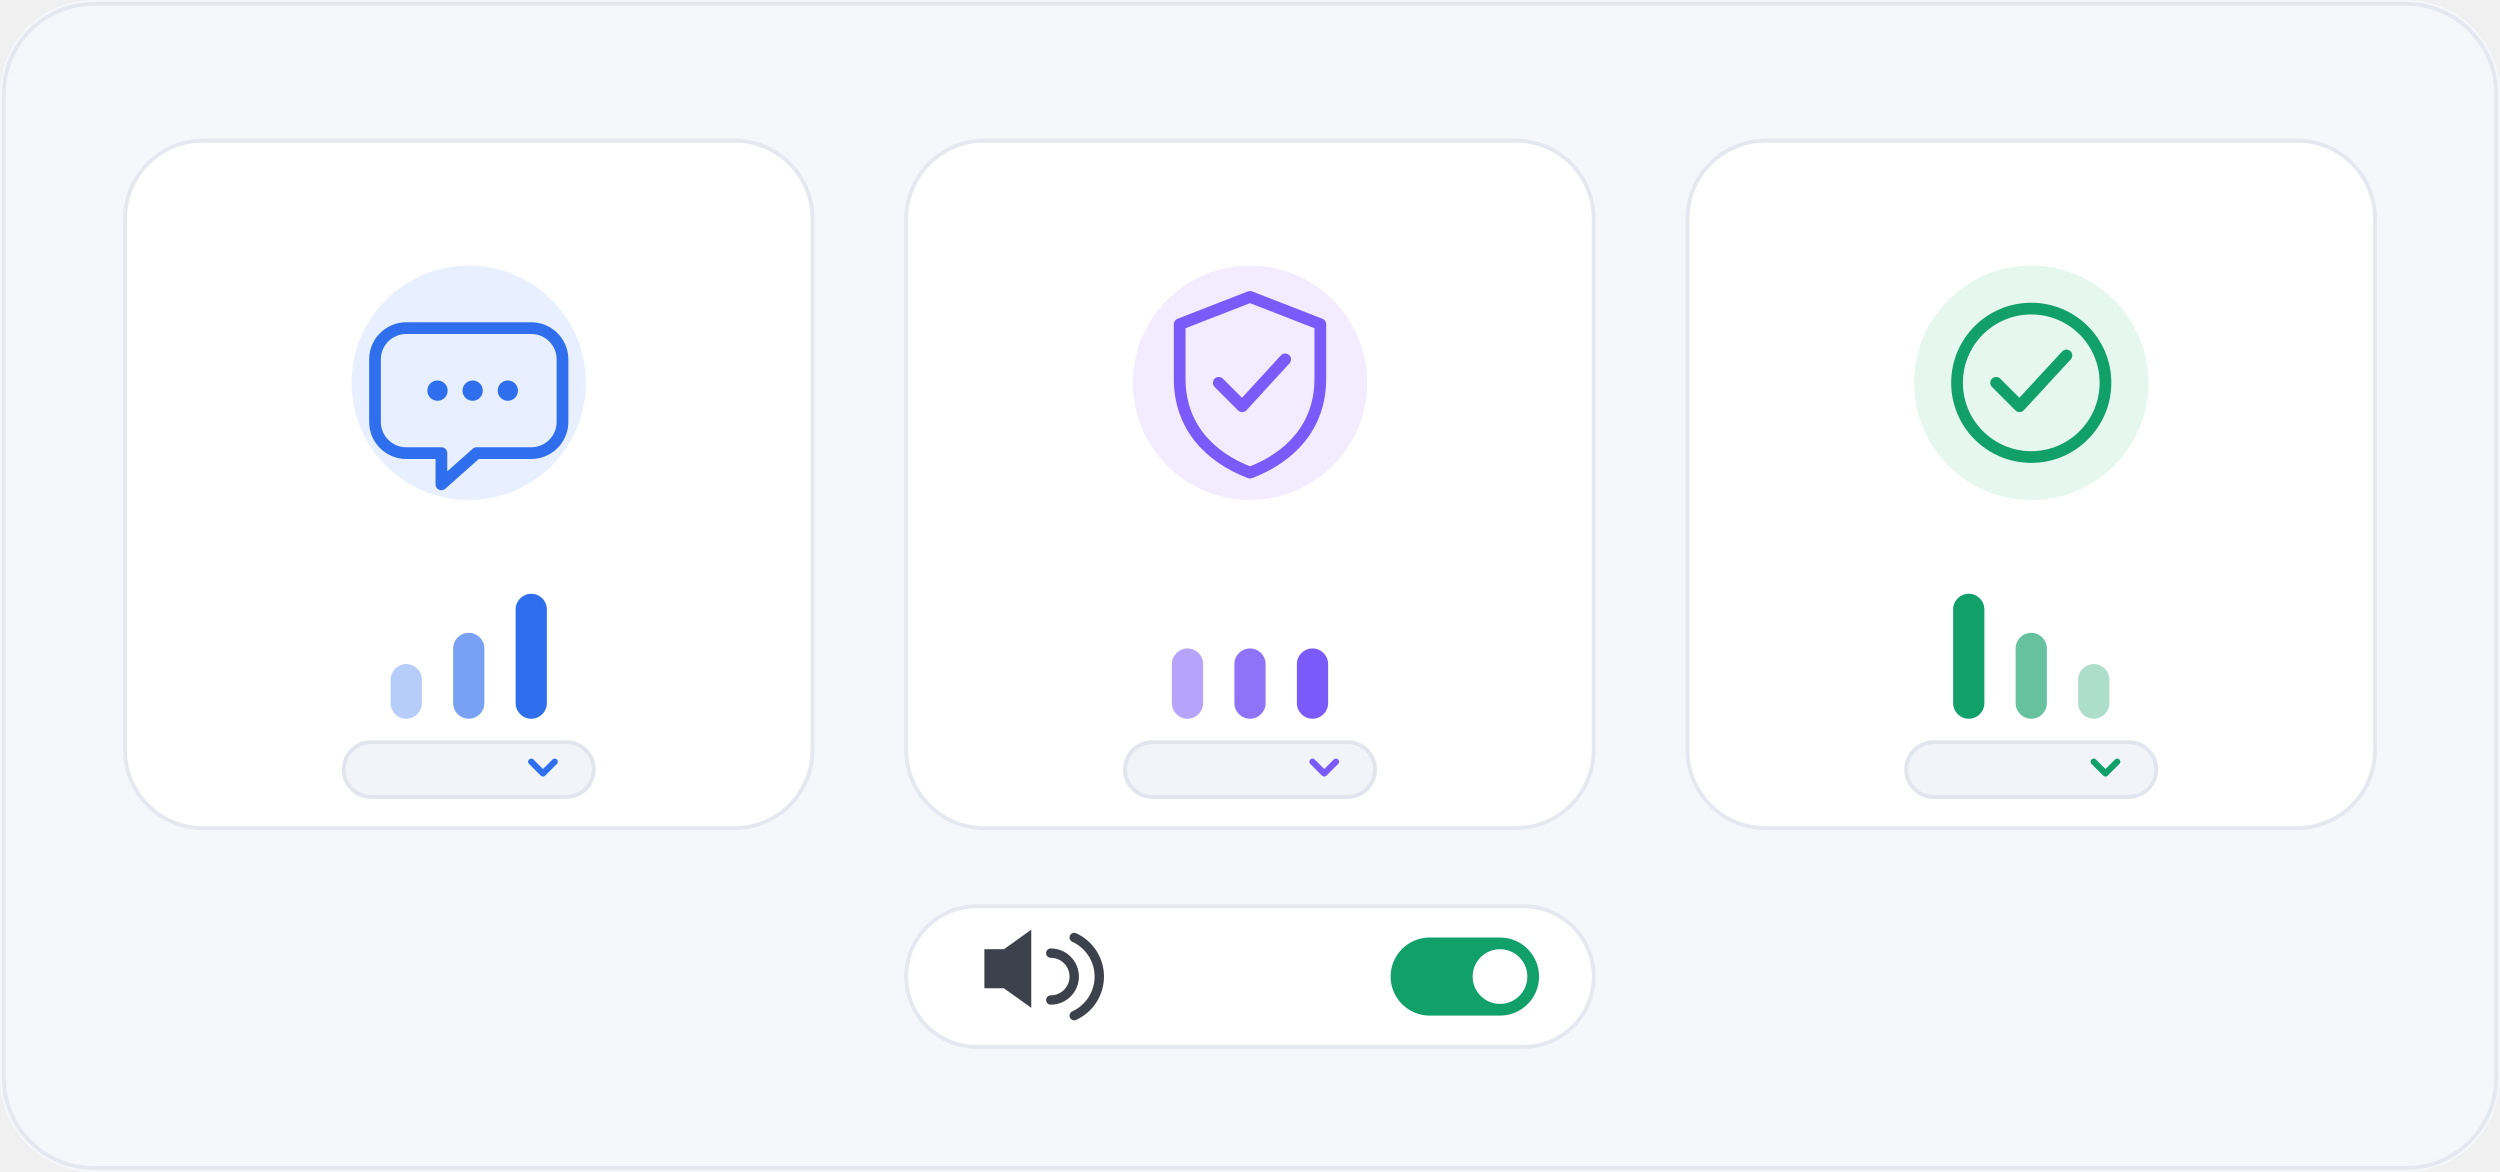
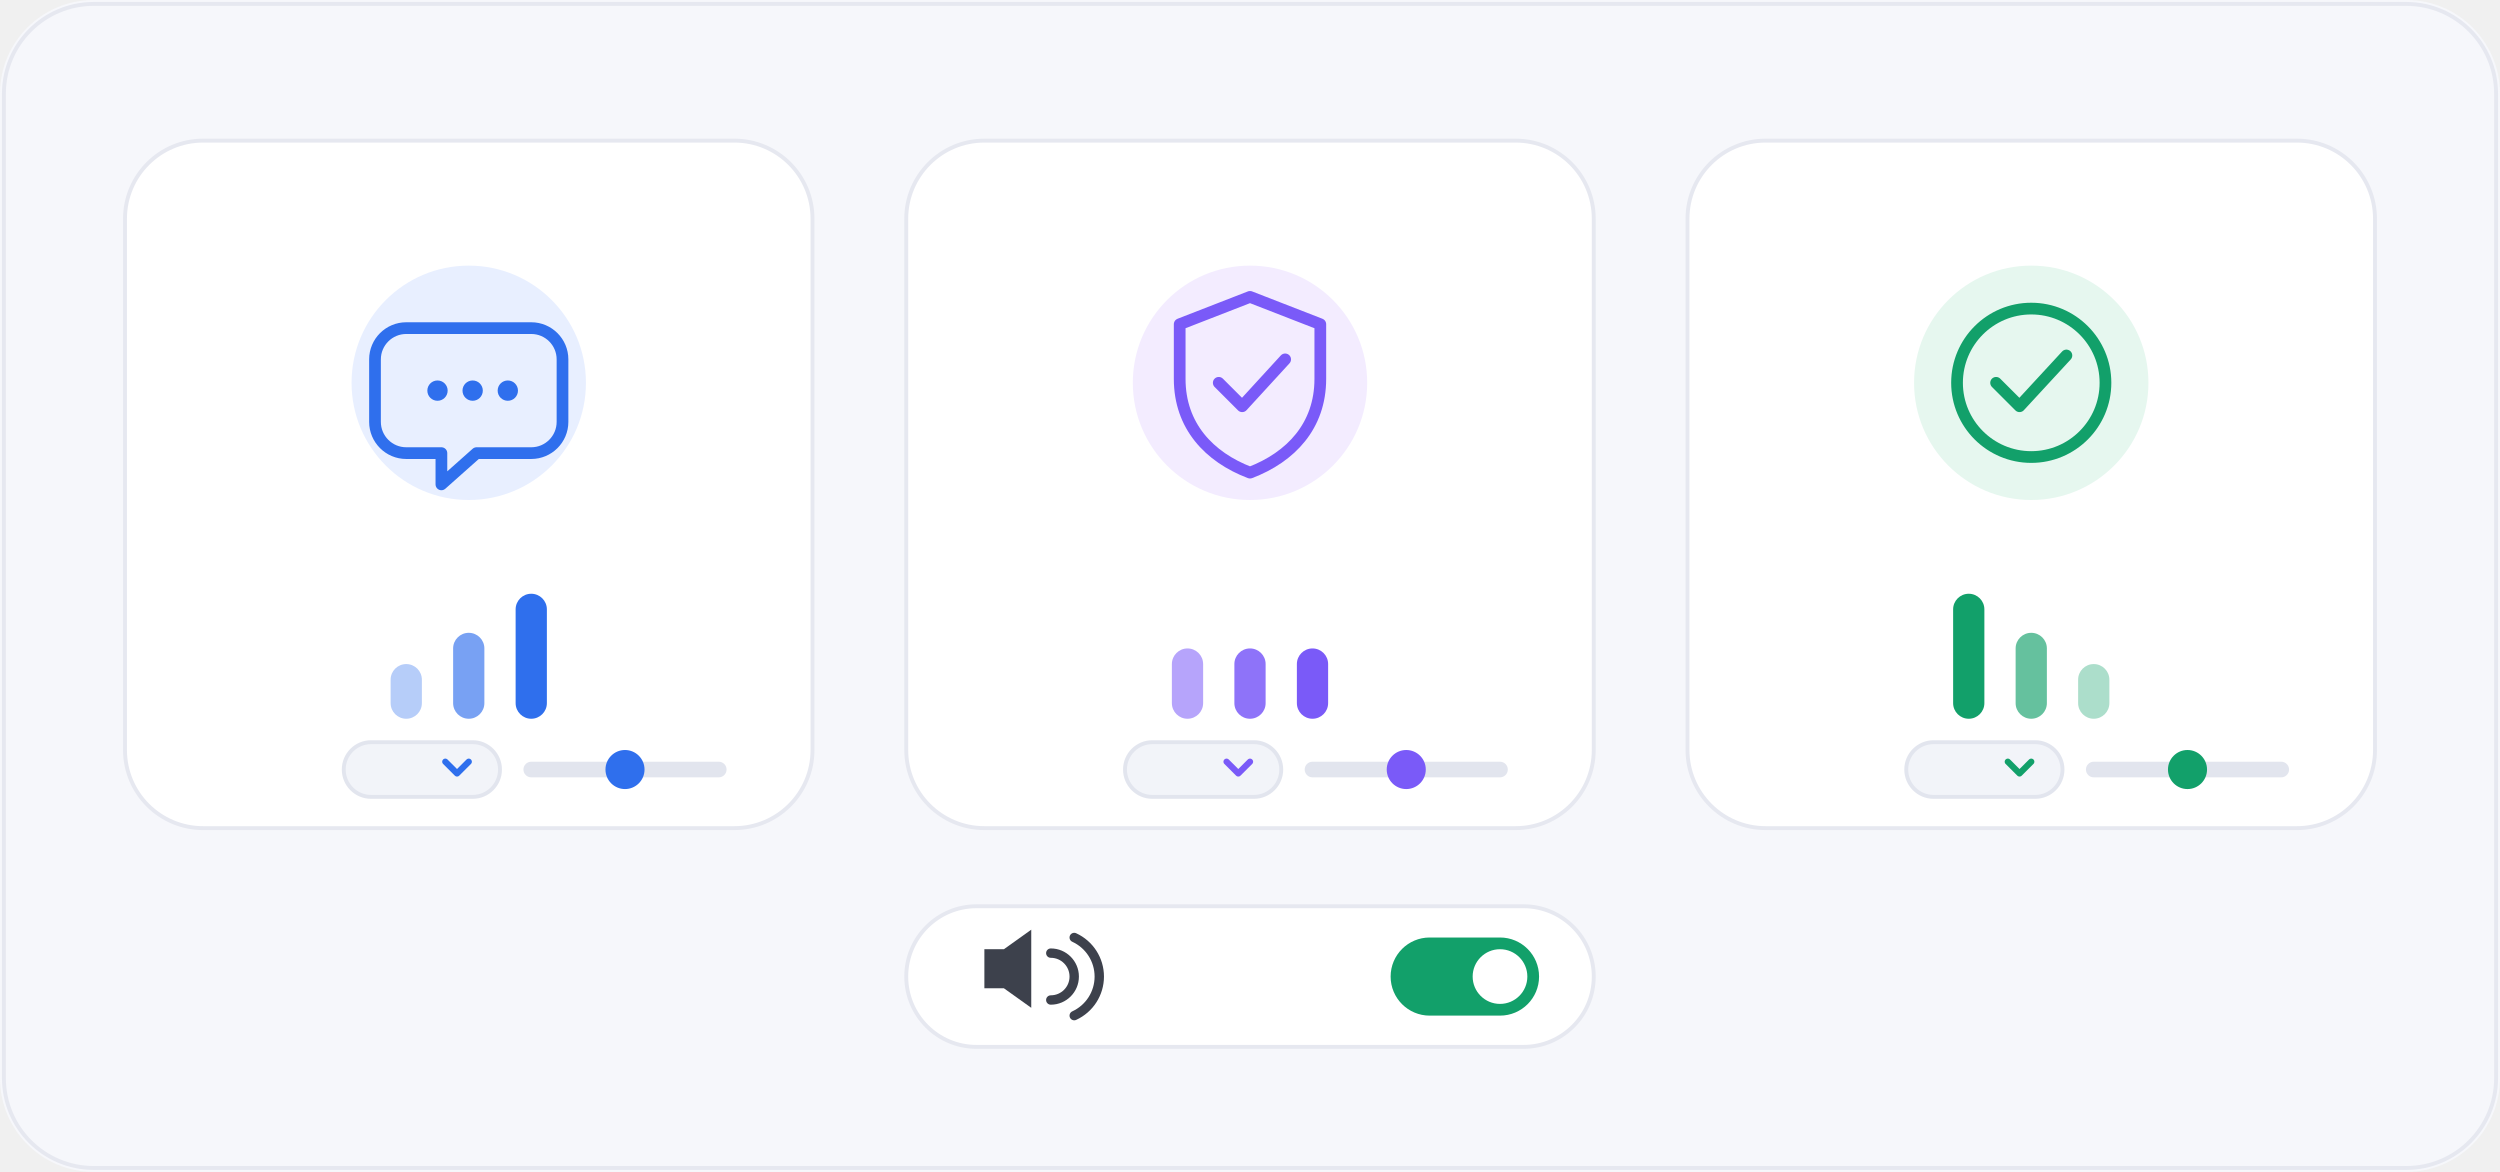
<svg xmlns="http://www.w3.org/2000/svg" width="640" height="300" viewBox="0 0 640 300" role="img">
  <rect width="640" height="300" rx="24" fill="#f6f7fb" />
  <rect x="1" y="1" width="638" height="298" rx="23" fill="none" stroke="#e6e8f0" />
  <g>
    <rect x="32" y="36" width="176" height="176" rx="20" fill="#ffffff" stroke="#e6e8f0" />
    <circle cx="120" cy="98" r="30" fill="#e8efff" />
    <path d="M104 84h32a8 8 0 0 1 8 8v16a8 8 0 0 1-8 8h-14l-9 8v-8h-9a8 8 0 0 1-8-8V92a8 8 0 0 1 8-8z" fill="none" stroke="#2f6fed" stroke-width="3" stroke-linejoin="round" />
    <circle cx="112" cy="100" r="2.6" fill="#2f6fed" />
    <circle cx="121" cy="100" r="2.6" fill="#2f6fed" />
    <circle cx="130" cy="100" r="2.6" fill="#2f6fed" />
    <rect x="100" y="170" width="8" height="14" rx="4" fill="#2f6fed" opacity="0.35" />
    <rect x="116" y="162" width="8" height="22" rx="4" fill="#2f6fed" opacity="0.65" />
    <rect x="132" y="152" width="8" height="32" rx="4" fill="#2f6fed" />
-     <rect x="88" y="190" width="64" height="14" rx="7" fill="#f2f4f9" stroke="#e2e5ee" />
-     <path d="M136 195l3 3 3-3" fill="none" stroke="#2f6fed" stroke-width="1.6" stroke-linecap="round" stroke-linejoin="round" />
+     <rect x="88" y="190" width="40" height="14" rx="7" fill="#f2f4f9" stroke="#e2e5ee" />
+     <path d="M114 195l3 3 3-3" fill="none" stroke="#2f6fed" stroke-width="1.6" stroke-linecap="round" stroke-linejoin="round" />
+     <rect x="134" y="195" width="52" height="4" rx="2" fill="#e2e5ee" />
+     <circle cx="160" cy="197" r="5" fill="#2f6fed" />
  </g>
  <g>
    <rect x="232" y="36" width="176" height="176" rx="20" fill="#ffffff" stroke="#e6e8f0" />
    <circle cx="320" cy="98" r="30" fill="#f3ecff" />
    <path d="M320 76l18 7v14c0 12-7.5 20-18 24-10.5-4-18-12-18-24V83z" fill="none" stroke="#7a5af8" stroke-width="3" stroke-linejoin="round" />
    <path d="M312 98l6 6 11-12" fill="none" stroke="#7a5af8" stroke-width="3" stroke-linecap="round" stroke-linejoin="round" />
    <rect x="300" y="166" width="8" height="18" rx="4" fill="#7a5af8" opacity="0.55" />
    <rect x="316" y="166" width="8" height="18" rx="4" fill="#7a5af8" opacity="0.85" />
    <rect x="332" y="166" width="8" height="18" rx="4" fill="#7a5af8" />
-     <rect x="288" y="190" width="64" height="14" rx="7" fill="#f2f4f9" stroke="#e2e5ee" />
-     <path d="M336 195l3 3 3-3" fill="none" stroke="#7a5af8" stroke-width="1.6" stroke-linecap="round" stroke-linejoin="round" />
+     <rect x="288" y="190" width="40" height="14" rx="7" fill="#f2f4f9" stroke="#e2e5ee" />
+     <path d="M314 195l3 3 3-3" fill="none" stroke="#7a5af8" stroke-width="1.6" stroke-linecap="round" stroke-linejoin="round" />
+     <rect x="334" y="195" width="52" height="4" rx="2" fill="#e2e5ee" />
+     <circle cx="360" cy="197" r="5" fill="#7a5af8" />
  </g>
  <g>
    <rect x="432" y="36" width="176" height="176" rx="20" fill="#ffffff" stroke="#e6e8f0" />
    <circle cx="520" cy="98" r="30" fill="#e6f7ef" />
    <circle cx="520" cy="98" r="19" fill="none" stroke="#12a06a" stroke-width="3" />
    <path d="M511 98l6 6 12-13" fill="none" stroke="#12a06a" stroke-width="3" stroke-linecap="round" stroke-linejoin="round" />
    <rect x="500" y="152" width="8" height="32" rx="4" fill="#12a06a" />
    <rect x="516" y="162" width="8" height="22" rx="4" fill="#12a06a" opacity="0.65" />
    <rect x="532" y="170" width="8" height="14" rx="4" fill="#12a06a" opacity="0.35" />
-     <rect x="488" y="190" width="64" height="14" rx="7" fill="#f2f4f9" stroke="#e2e5ee" />
-     <path d="M536 195l3 3 3-3" fill="none" stroke="#12a06a" stroke-width="1.6" stroke-linecap="round" stroke-linejoin="round" />
+     <rect x="488" y="190" width="40" height="14" rx="7" fill="#f2f4f9" stroke="#e2e5ee" />
+     <path d="M514 195l3 3 3-3" fill="none" stroke="#12a06a" stroke-width="1.6" stroke-linecap="round" stroke-linejoin="round" />
+     <rect x="534" y="195" width="52" height="4" rx="2" fill="#e2e5ee" />
+     <circle cx="560" cy="197" r="5" fill="#12a06a" />
  </g>
  <g>
    <rect x="232" y="232" width="176" height="36" rx="18" fill="#ffffff" stroke="#e6e8f0" />
    <path d="M252 243h5l7-5v20l-7-5h-5z" fill="#3d414c" />
    <path d="M269 244a6 6 0 0 1 0 12" fill="none" stroke="#3d414c" stroke-width="2.4" stroke-linecap="round" />
    <path d="M275 240a11 11 0 0 1 0 20" fill="none" stroke="#3d414c" stroke-width="2.4" stroke-linecap="round" />
    <rect x="356" y="240" width="38" height="20" rx="10" fill="#12a06a" />
    <circle cx="384" cy="250" r="7" fill="#ffffff" />
  </g>
</svg>
